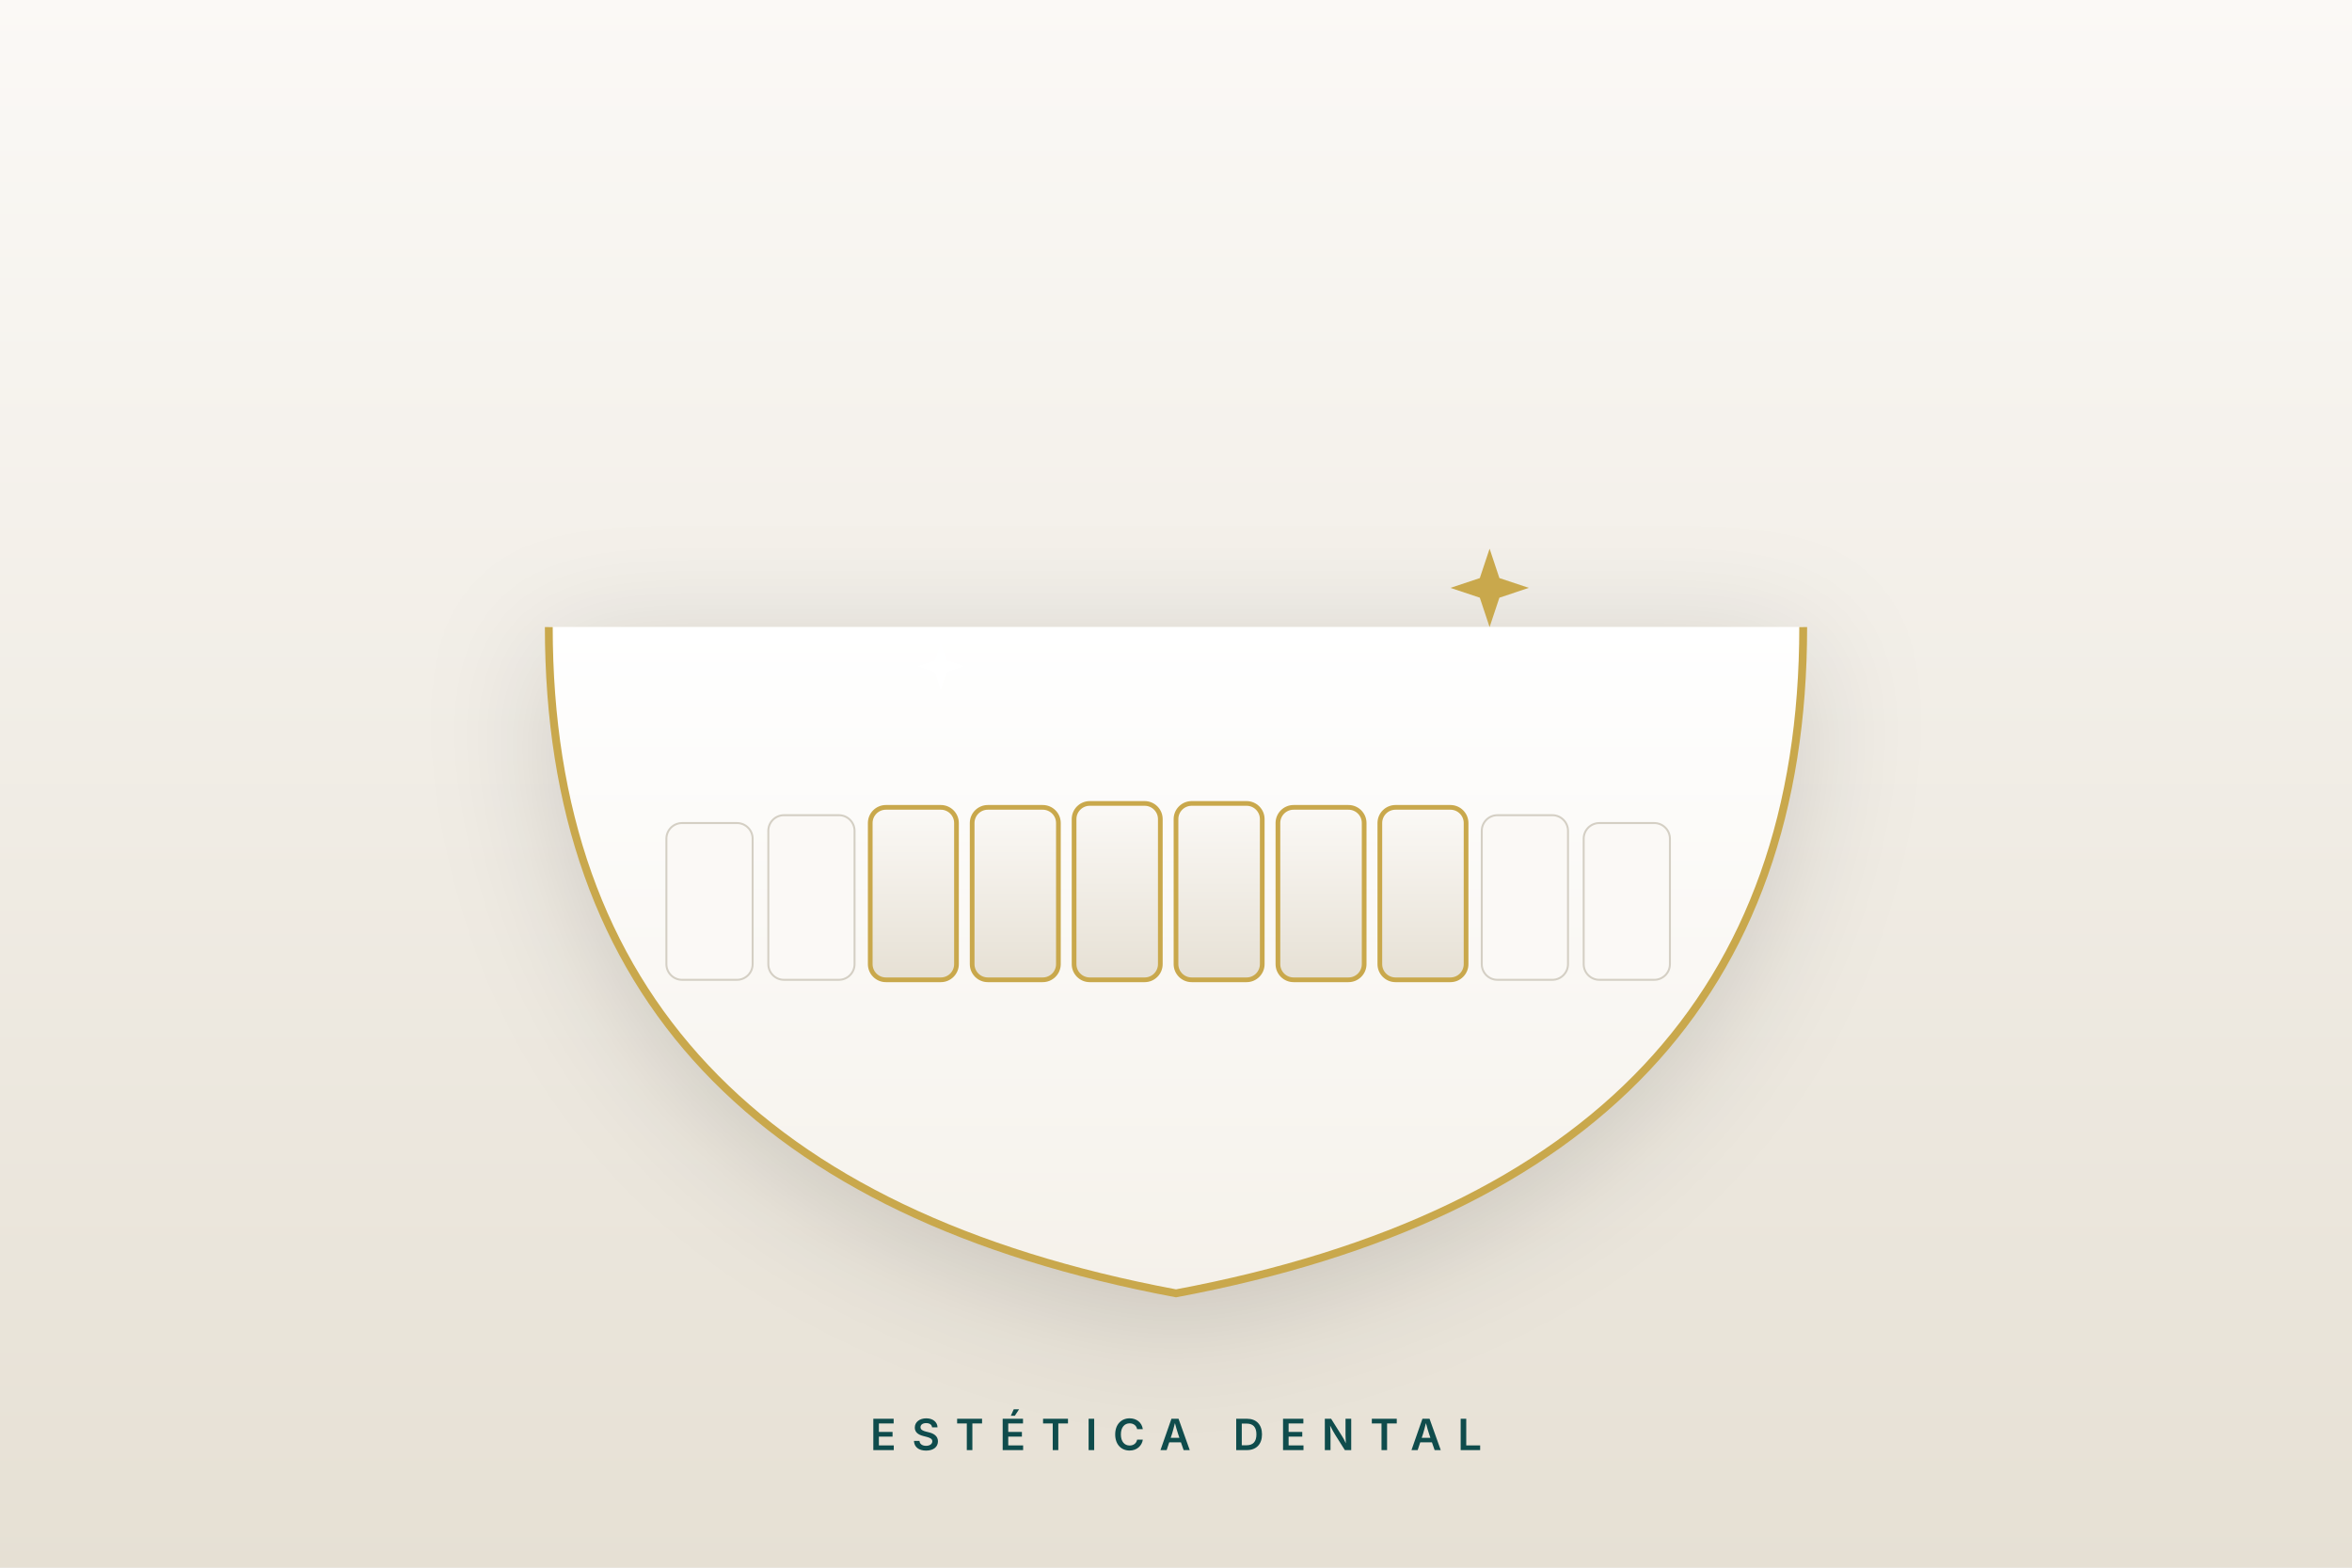
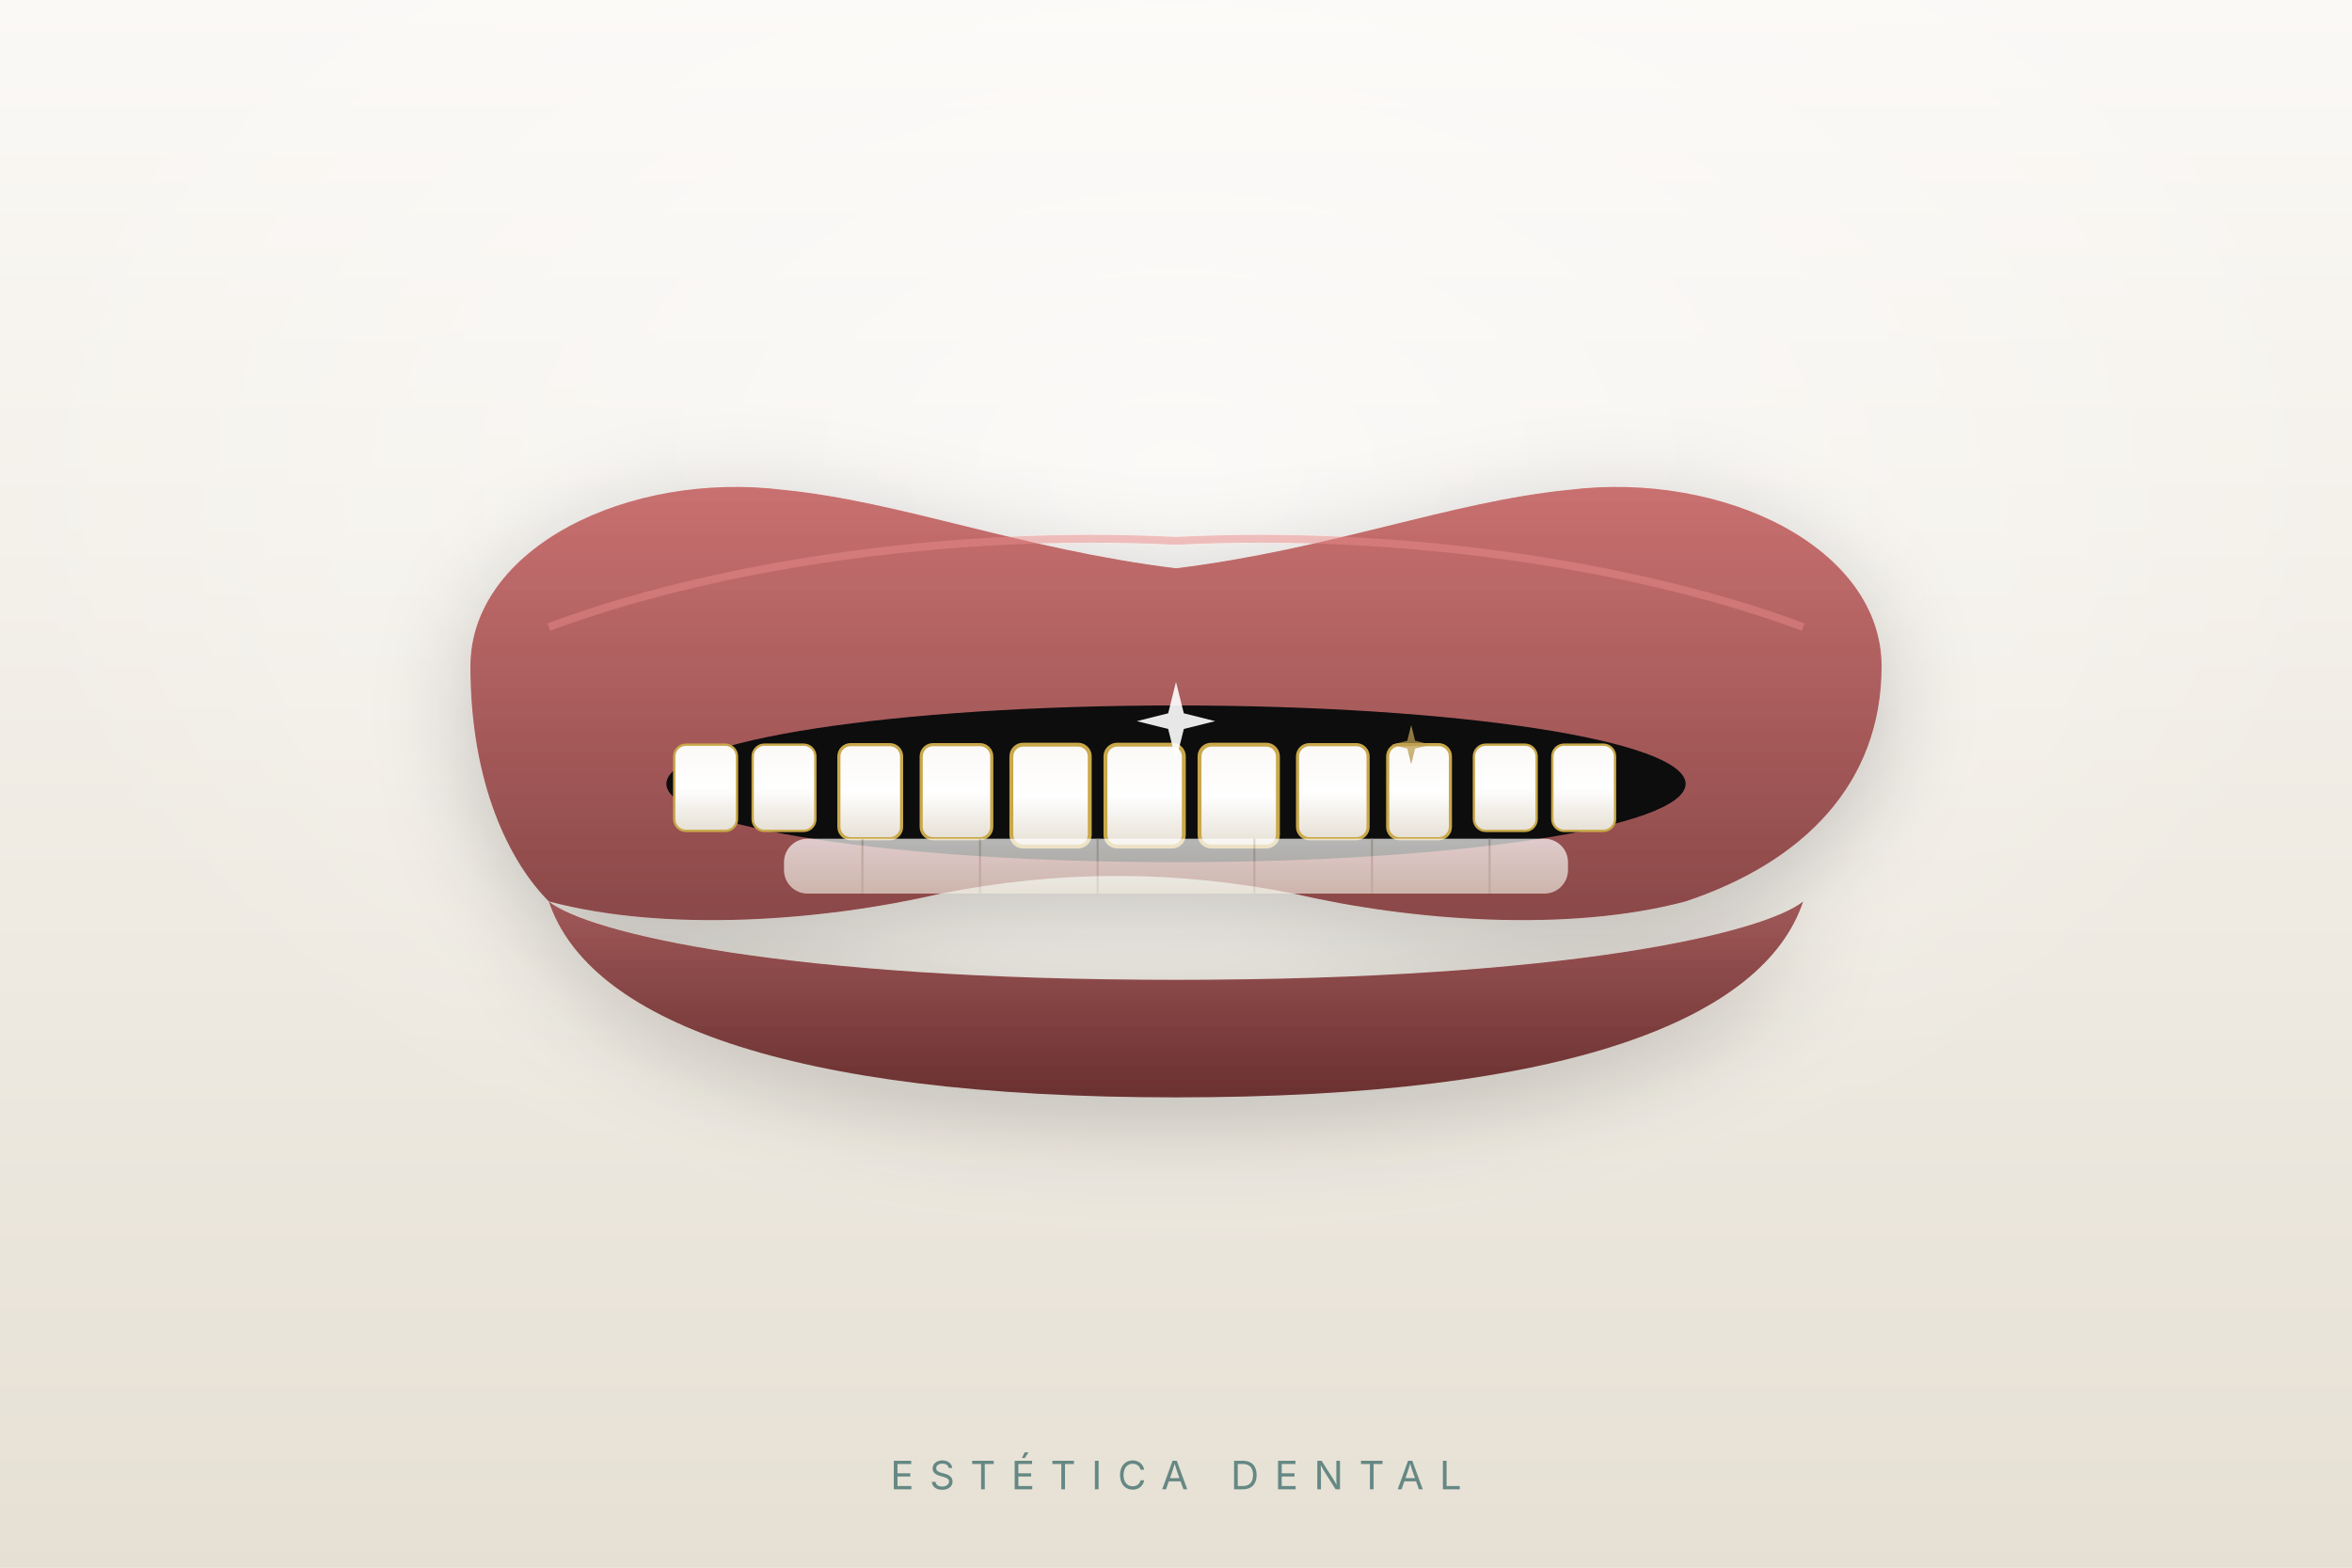
- <svg xmlns="http://www.w3.org/2000/svg" viewBox="0 0 600 400" width="600" height="400" role="img" aria-label="Cosmetic dentistry">
+ <svg xmlns="http://www.w3.org/2000/svg" viewBox="0 0 600 400" width="600" height="400" role="img" aria-label="Cosmetic dentistry smile">
  <defs>
    <linearGradient id="bg" x1="0" y1="0" x2="0" y2="1">
      <stop offset="0" stop-color="#fbf9f6" />
      <stop offset="1" stop-color="#e6e0d4" />
    </linearGradient>
-     <linearGradient id="smile" x1="0" y1="0" x2="0" y2="1">
-       <stop offset="0" stop-color="#fff" />
-       <stop offset="1" stop-color="#f5f1ea" />
+     <radialGradient id="spot" cx="0.5" cy="0.3" r="0.5">
+       <stop offset="0" stop-color="#fff" stop-opacity="0.6" />
+       <stop offset="1" stop-color="#fff" stop-opacity="0" />
+     </radialGradient>
+     <linearGradient id="lip" x1="0" y1="0" x2="0" y2="1">
+       <stop offset="0" stop-color="#c97070" />
+       <stop offset="1" stop-color="#8a4848" />
    </linearGradient>
-     <linearGradient id="veneer" x1="0" y1="0" x2="0" y2="1">
+     <linearGradient id="lip-shadow" x1="0" y1="0" x2="0" y2="1">
+       <stop offset="0" stop-color="#a05858" />
+       <stop offset="1" stop-color="#6a3030" />
+     </linearGradient>
+     <linearGradient id="tooth-white" x1="0" y1="0" x2="0" y2="1">
+       <stop offset="0" stop-color="#ffffff" />
+       <stop offset="1" stop-color="#e8e2d6" />
+     </linearGradient>
+     <linearGradient id="tooth-veneer" x1="0" y1="0" x2="0" y2="1">
      <stop offset="0" stop-color="#fbf9f6" />
+       <stop offset="0.5" stop-color="#fff" />
      <stop offset="1" stop-color="#e6e0d4" />
    </linearGradient>
+     <linearGradient id="gold" x1="0" y1="0" x2="0" y2="1">
+       <stop offset="0" stop-color="#d4b265" />
+       <stop offset="1" stop-color="#a88a3a" />
+     </linearGradient>
+     <filter id="soft-shadow" x="-20%" y="-20%" width="140%" height="140%">
+       <feDropShadow dx="0" dy="6" stdDeviation="12" flood-opacity="0.2" />
+     </filter>
  </defs>
  <rect width="600" height="400" fill="url(#bg)" />
-   <g transform="translate(300 200)">
-     <path d="M -160 -40 Q -160 100, 0 130 Q 160 100, 160 -40 Z" fill="url(#smile)" filter="drop-shadow(0 6px 16px rgba(0,0,0,0.15))" />
-     <path d="M -160 -40 Q -160 100, 0 130 Q 160 100, 160 -40" fill="none" stroke="#c9a84c" stroke-width="2" />
-     <g transform="translate(0 30)">
-       <rect x="-130" y="-20" width="22" height="40" fill="#fbf9f6" rx="4" stroke="#d4cfc4" stroke-width="0.5" />
-       <rect x="-104" y="-22" width="22" height="42" fill="#fbf9f6" rx="4" stroke="#d4cfc4" stroke-width="0.5" />
-       <rect x="-78" y="-24" width="22" height="44" fill="url(#veneer)" rx="4" stroke="#c9a84c" stroke-width="1.2" />
-       <rect x="-52" y="-24" width="22" height="44" fill="url(#veneer)" rx="4" stroke="#c9a84c" stroke-width="1.2" />
-       <rect x="-26" y="-25" width="22" height="45" fill="url(#veneer)" rx="4" stroke="#c9a84c" stroke-width="1.2" />
-       <rect x="0" y="-25" width="22" height="45" fill="url(#veneer)" rx="4" stroke="#c9a84c" stroke-width="1.2" />
-       <rect x="26" y="-24" width="22" height="44" fill="url(#veneer)" rx="4" stroke="#c9a84c" stroke-width="1.2" />
-       <rect x="52" y="-24" width="22" height="44" fill="url(#veneer)" rx="4" stroke="#c9a84c" stroke-width="1.2" />
-       <rect x="78" y="-22" width="22" height="42" fill="#fbf9f6" rx="4" stroke="#d4cfc4" stroke-width="0.5" />
-       <rect x="104" y="-20" width="22" height="40" fill="#fbf9f6" rx="4" stroke="#d4cfc4" stroke-width="0.5" />
+   <rect width="600" height="400" fill="url(#spot)" />
+   <g transform="translate(300 200)" filter="url(#soft-shadow)">
+     <path d="M -180 -30              C -180 -60, -140 -80, -100 -75              C -70 -72, -40 -60, 0 -55              C 40 -60, 70 -72, 100 -75              C 140 -80, 180 -60, 180 -30              C 180 0, 160 20, 130 30              C 100 38, 60 35, 30 28              C 0 22, -30 22, -60 28              C -90 35, -130 38, -160 30              C -170 20, -180 0, -180 -30 Z" fill="url(#lip)" />
+     <path d="M -160 -40 C -120 -55, -60 -65, 0 -62 C 60 -65, 120 -55, 160 -40" stroke="#e88a8a" stroke-width="2" fill="none" opacity="0.5" />
+     <path d="M -160 30              C -150 60, -100 80, 0 80              C 100 80, 150 60, 160 30              C 150 38, 100 50, 0 50              C -100 50, -150 38, -160 30 Z" fill="url(#lip-shadow)" />
+     <ellipse cx="0" cy="0" rx="130" ry="20" fill="#0a0a0a" />
+     <g transform="translate(0 -8)">
+       <g transform="translate(-120 0)">
+         <rect x="-8" y="-2" width="16" height="22" rx="3" fill="url(#tooth-veneer)" stroke="#c9a84c" stroke-width="0.6" />
+       </g>
+       <g transform="translate(-100 0)">
+         <rect x="-8" y="-2" width="16" height="22" rx="3" fill="url(#tooth-veneer)" stroke="#c9a84c" stroke-width="0.6" />
+       </g>
+       <g transform="translate(-78 0)">
+         <rect x="-8" y="-2" width="16" height="24" rx="3" fill="url(#tooth-veneer)" stroke="#c9a84c" stroke-width="0.8" />
+       </g>
+       <g transform="translate(-56 0)">
+         <rect x="-9" y="-2" width="18" height="24" rx="3" fill="url(#tooth-veneer)" stroke="#c9a84c" stroke-width="0.8" />
+       </g>
+       <g transform="translate(-32 0)">
+         <rect x="-10" y="-2" width="20" height="26" rx="3" fill="url(#tooth-veneer)" stroke="#c9a84c" stroke-width="1" />
+       </g>
+       <g transform="translate(-8 0)">
+         <rect x="-10" y="-2" width="20" height="26" rx="3" fill="url(#tooth-veneer)" stroke="#c9a84c" stroke-width="1" />
+       </g>
+       <g transform="translate(16 0)">
+         <rect x="-10" y="-2" width="20" height="26" rx="3" fill="url(#tooth-veneer)" stroke="#c9a84c" stroke-width="1" />
+       </g>
+       <g transform="translate(40 0)">
+         <rect x="-9" y="-2" width="18" height="24" rx="3" fill="url(#tooth-veneer)" stroke="#c9a84c" stroke-width="0.8" />
+       </g>
+       <g transform="translate(62 0)">
+         <rect x="-8" y="-2" width="16" height="24" rx="3" fill="url(#tooth-veneer)" stroke="#c9a84c" stroke-width="0.8" />
+       </g>
+       <g transform="translate(84 0)">
+         <rect x="-8" y="-2" width="16" height="22" rx="3" fill="url(#tooth-veneer)" stroke="#c9a84c" stroke-width="0.6" />
+       </g>
+       <g transform="translate(104 0)">
+         <rect x="-8" y="-2" width="16" height="22" rx="3" fill="url(#tooth-veneer)" stroke="#c9a84c" stroke-width="0.6" />
+       </g>
    </g>
-     <g transform="translate(80 -50)" fill="#c9a84c">
-       <path d="M 0 -10 L 2.5 -2.5 L 10 0 L 2.5 2.5 L 0 10 L -2.5 2.5 L -10 0 L -2.5 -2.5 Z" />
+     <g transform="translate(0 16)" opacity="0.7">
+       <rect x="-100" y="-2" width="200" height="14" rx="6" fill="url(#tooth-white)" />
+       <line x1="-80" y1="-2" x2="-80" y2="12" stroke="#d4cfc4" stroke-width="0.5" />
+       <line x1="-50" y1="-2" x2="-50" y2="12" stroke="#d4cfc4" stroke-width="0.5" />
+       <line x1="-20" y1="-2" x2="-20" y2="12" stroke="#d4cfc4" stroke-width="0.5" />
+       <line x1="20" y1="-2" x2="20" y2="12" stroke="#d4cfc4" stroke-width="0.5" />
+       <line x1="50" y1="-2" x2="50" y2="12" stroke="#d4cfc4" stroke-width="0.5" />
+       <line x1="80" y1="-2" x2="80" y2="12" stroke="#d4cfc4" stroke-width="0.5" />
    </g>
-     <g transform="translate(-60 -30)" fill="#fff" opacity="0.9">
-       <path d="M 0 -6 L 1.5 -1.5 L 6 0 L 1.5 1.5 L 0 6 L -1.5 1.5 L -6 0 L -1.5 -1.5 Z" />
+     <g transform="translate(0 -16)" fill="#fff" opacity="0.9">
+       <path d="M 0 -10 L 2 -2 L 10 0 L 2 2 L 0 10 L -2 2 L -10 0 L -2 -2 Z" />
+     </g>
+     <g transform="translate(60 -10)" fill="url(#gold)" opacity="0.7">
+       <path d="M 0 -5 L 1 -1 L 5 0 L 1 1 L 0 5 L -1 1 L -5 0 L -1 -1 Z" />
    </g>
  </g>
-   <text x="300" y="370" text-anchor="middle" font-family="Inter, sans-serif" font-size="11" fill="#0f4c4c" letter-spacing="4" font-weight="600">ESTÉTICA DENTAL</text>
+   <text x="300" y="380" text-anchor="middle" font-family="Inter, sans-serif" font-size="10" fill="#0f4c4c" letter-spacing="4" opacity="0.6">ESTÉTICA DENTAL</text>
</svg>
